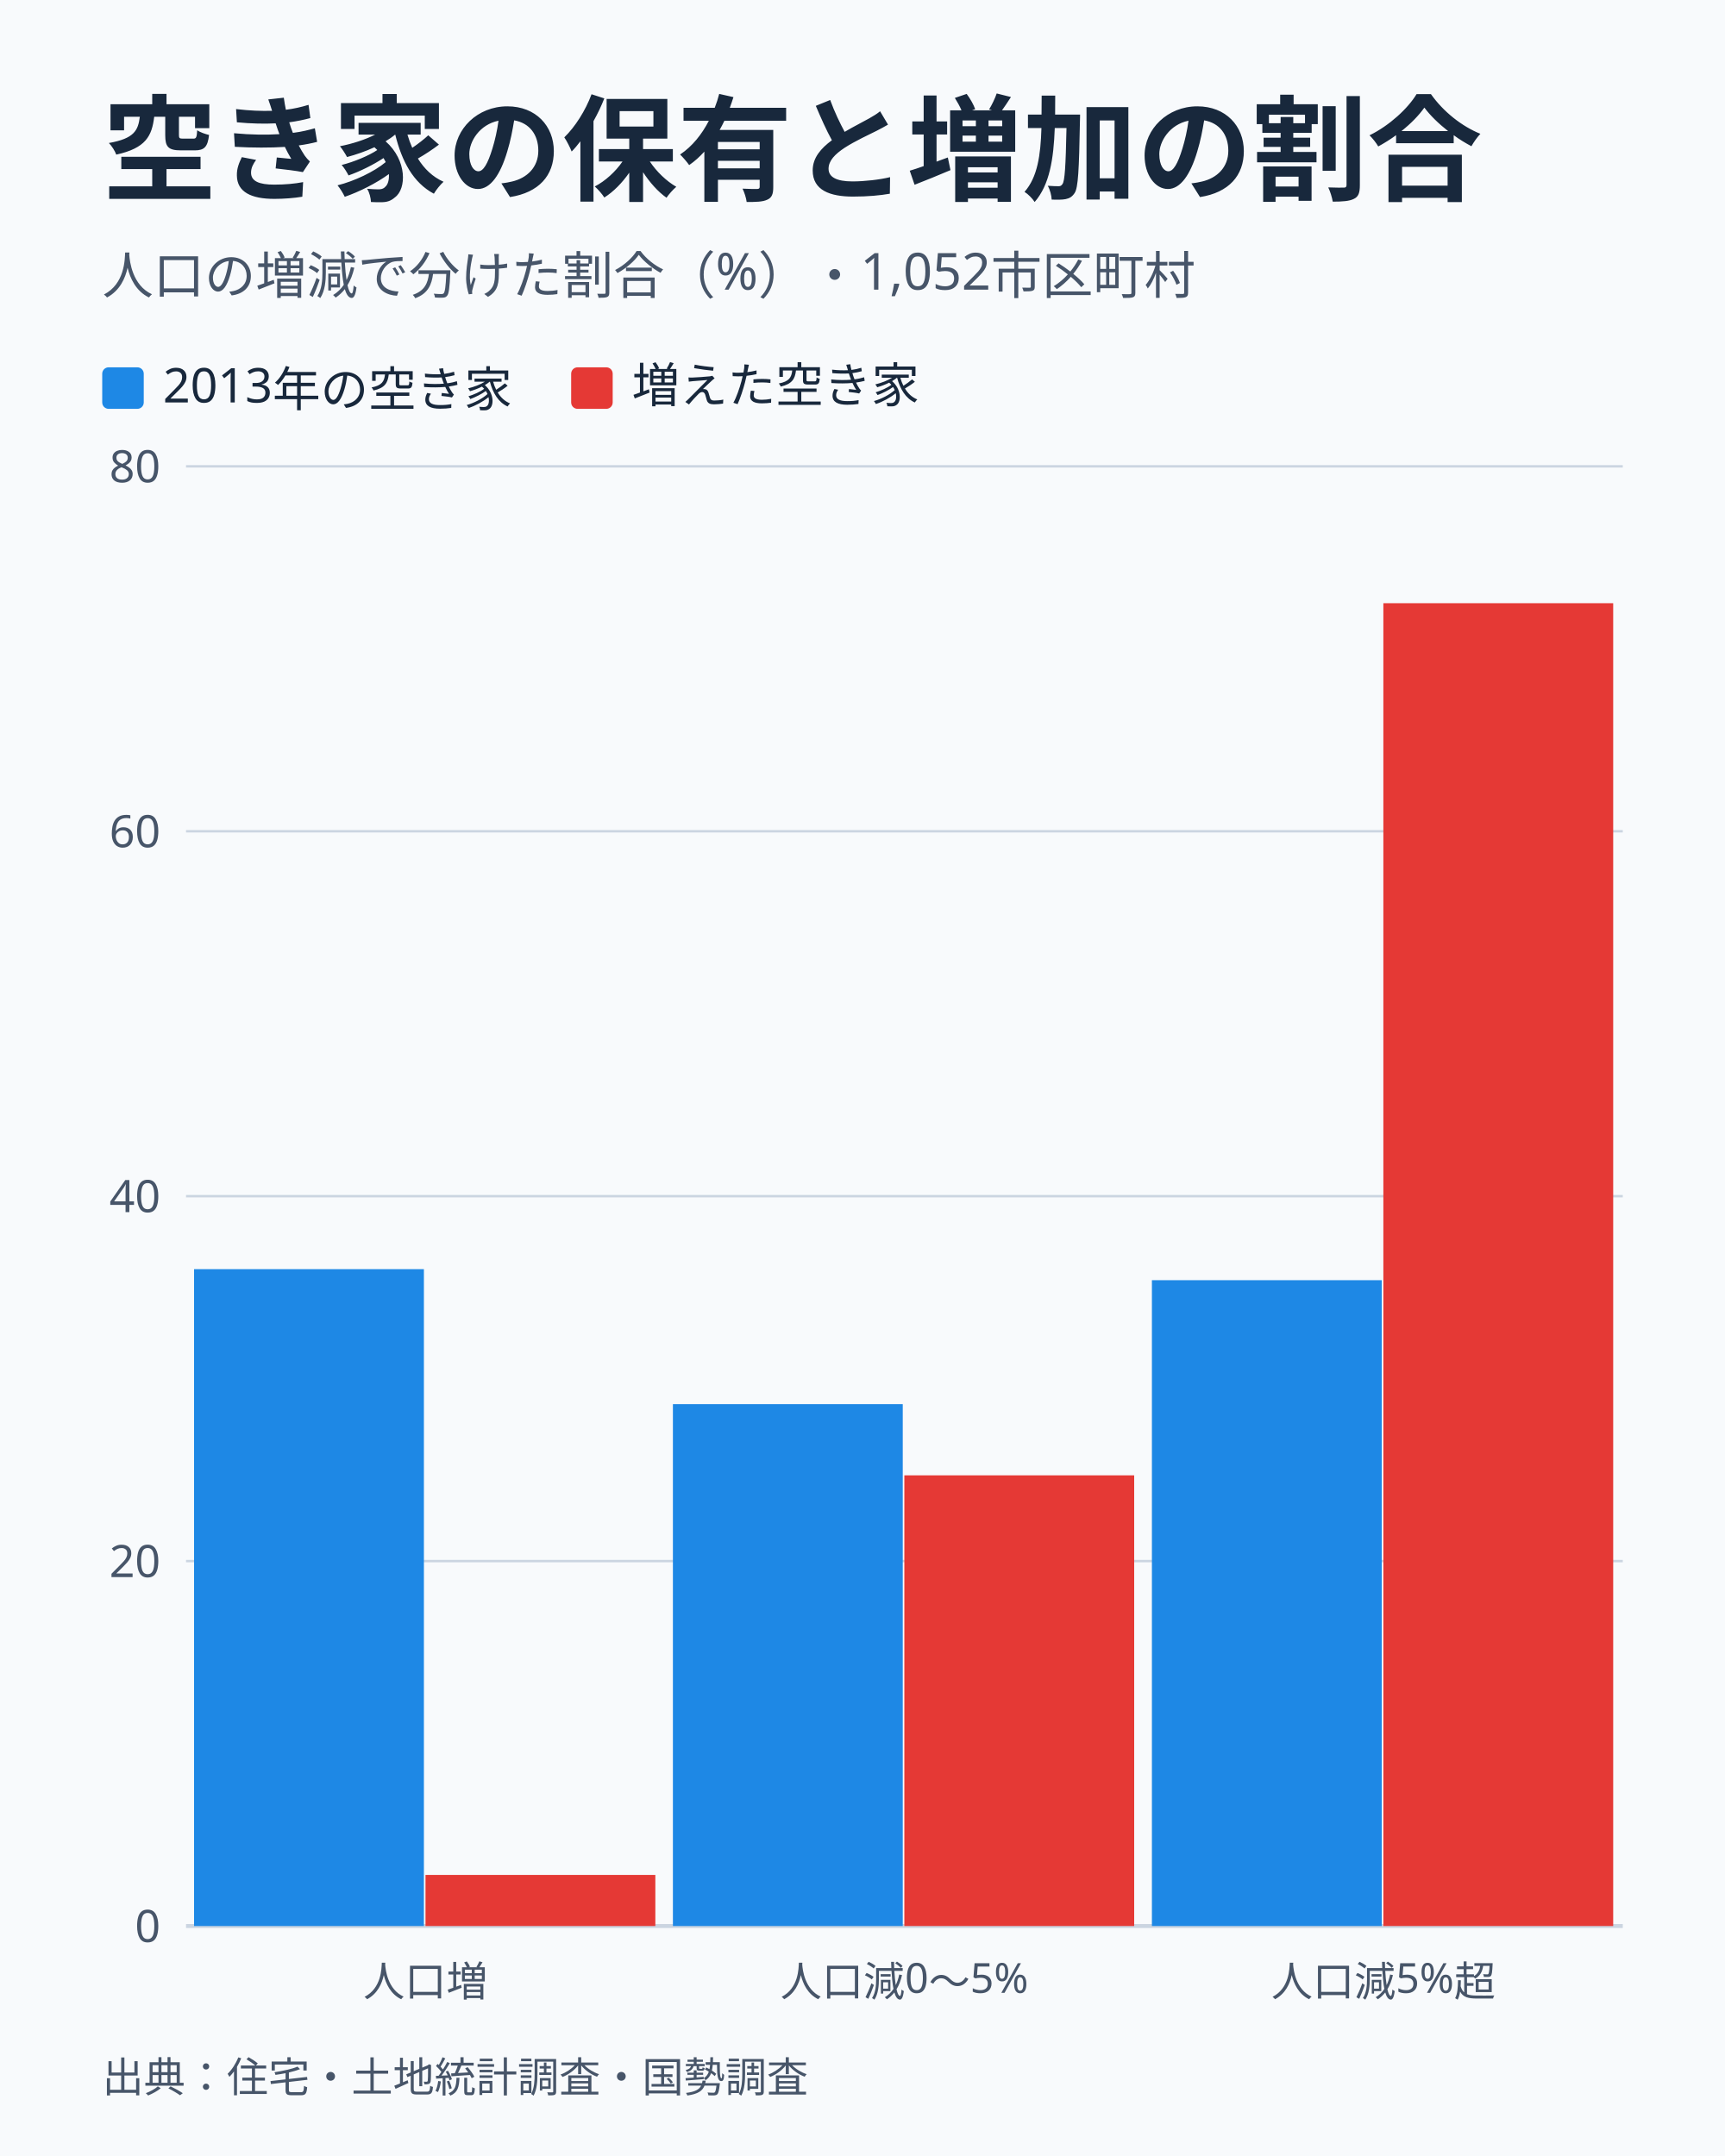
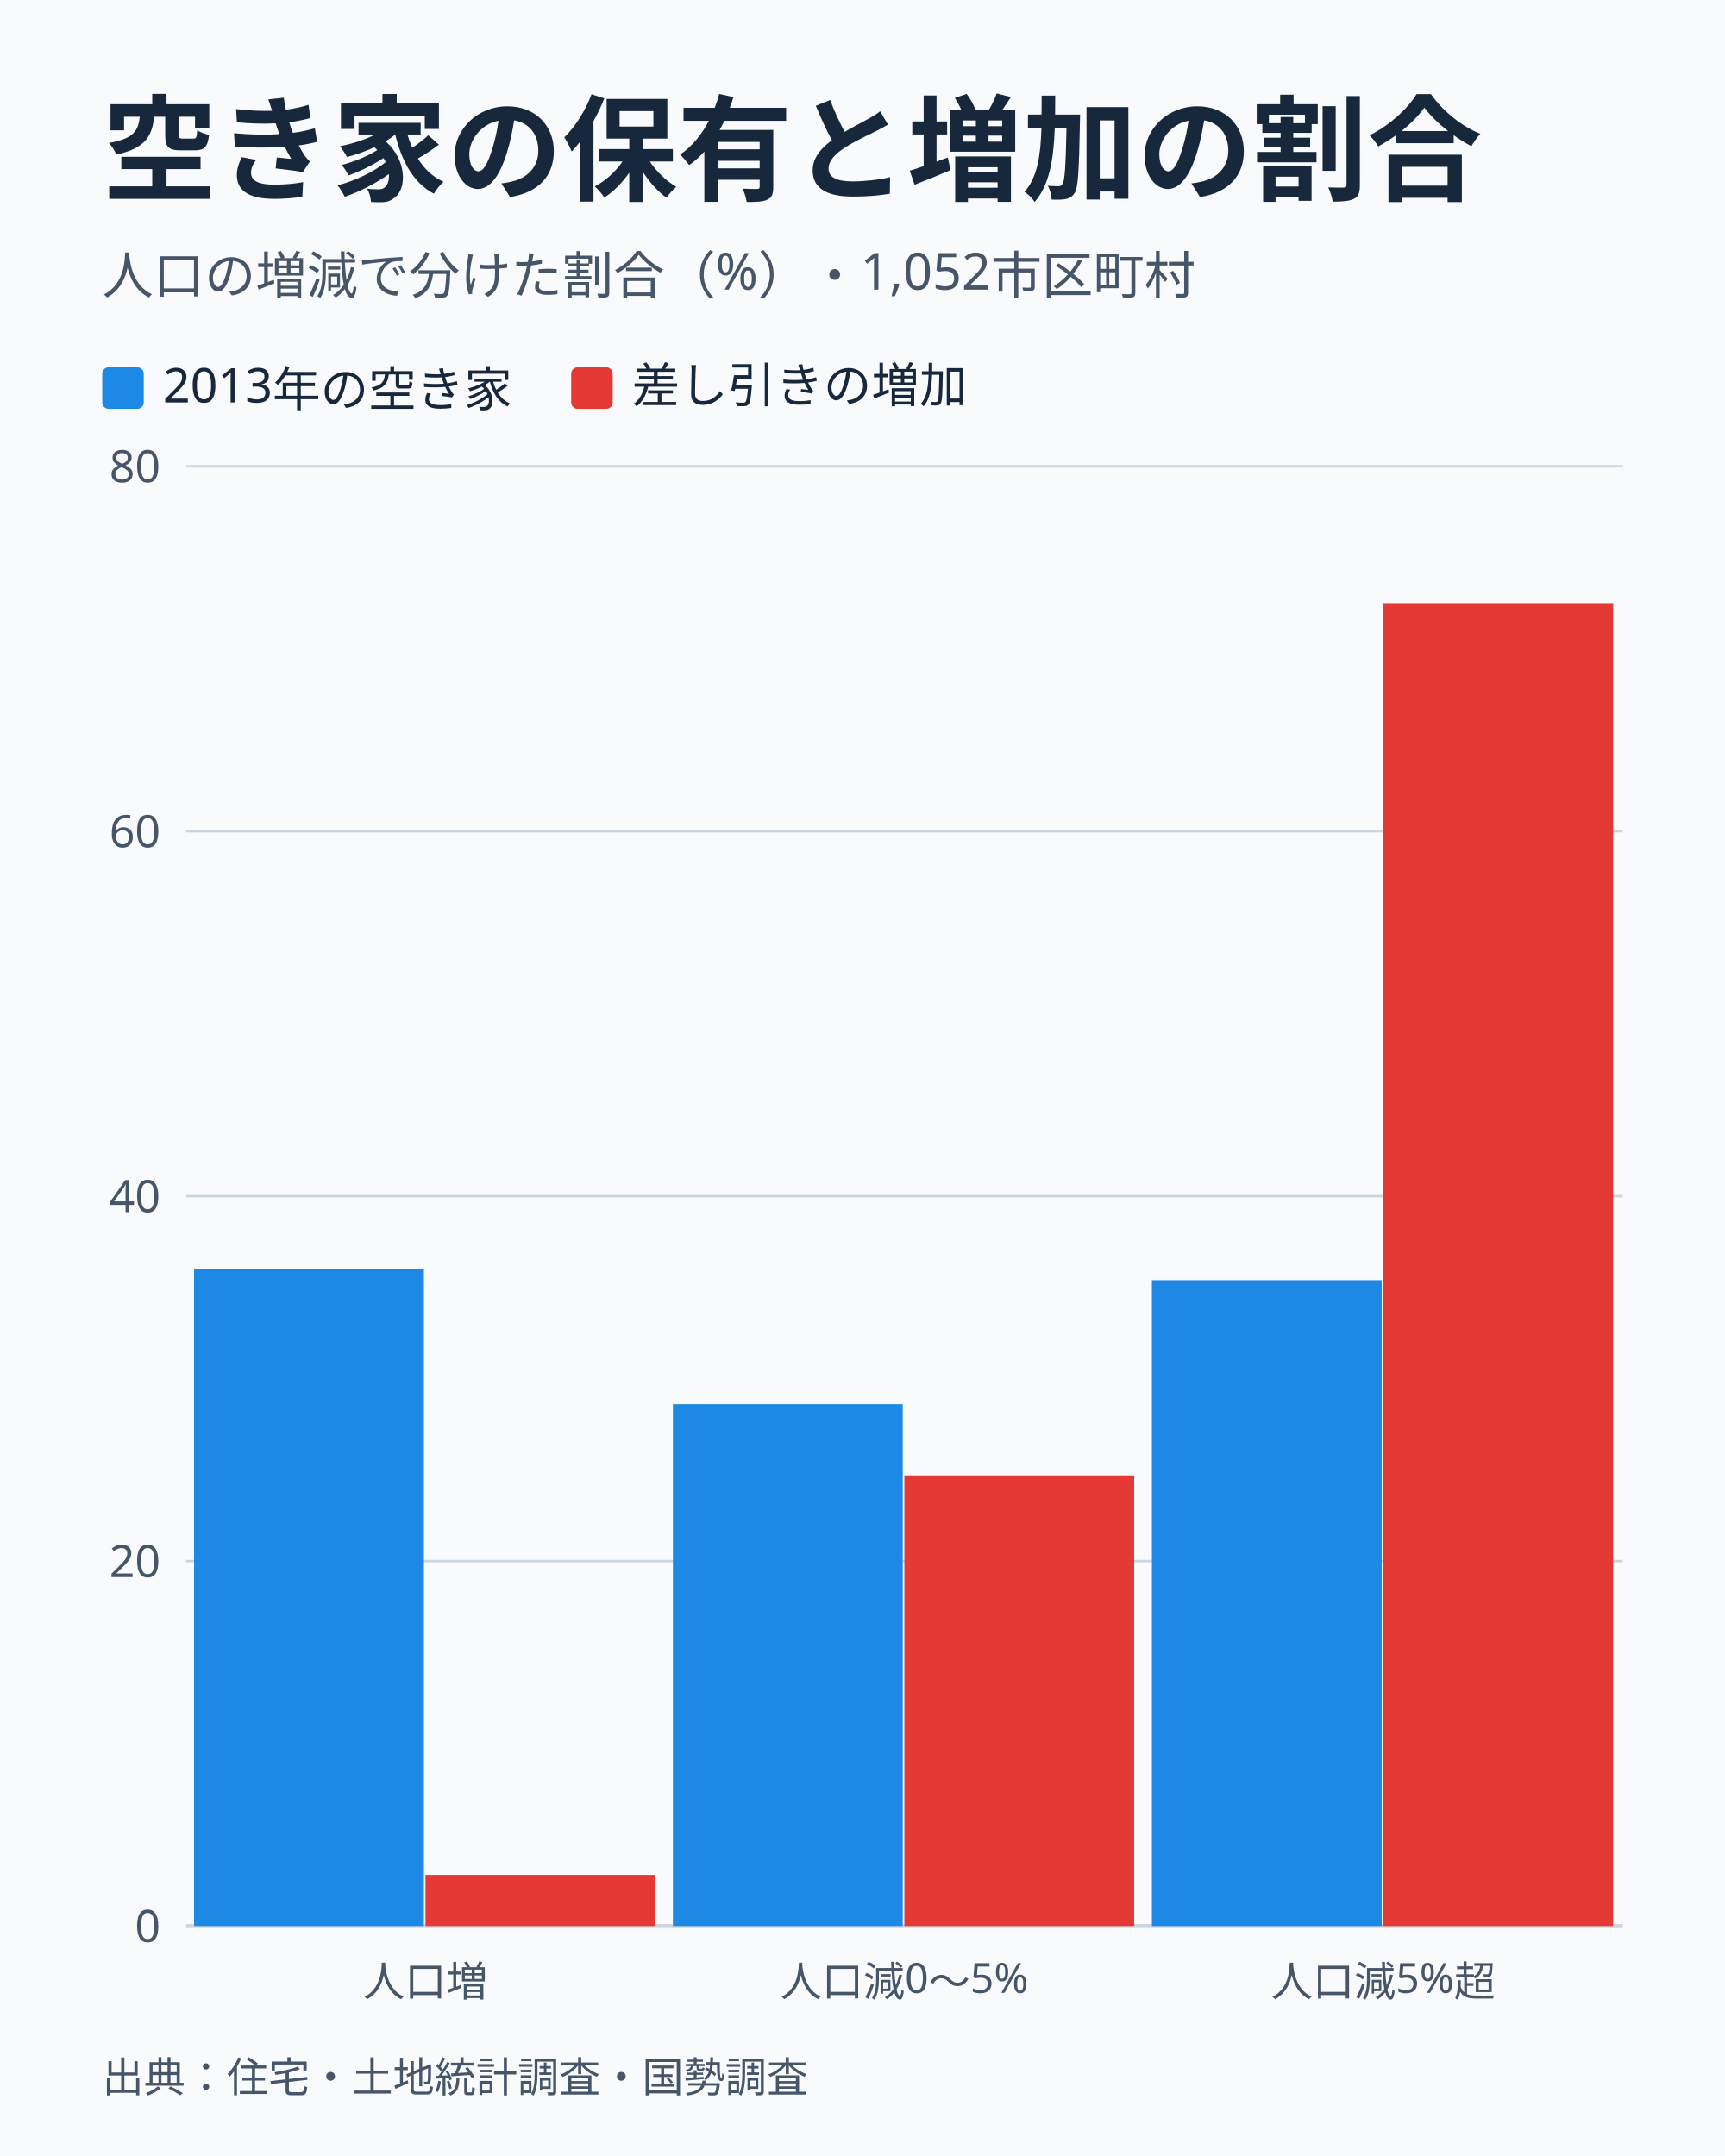
<svg xmlns="http://www.w3.org/2000/svg" width="1080" height="1350" viewBox="0 0 1080 1350" role="img" aria-label="空き家の保有と増加の割合" data-theme="light" data-image-template="grouped-bar">
  <rect width="1080" height="1350" fill="#F8FAFC" />
  <g font-family="'Noto Sans JP','Hiragino Kaku Gothic ProN','Yu Gothic',Meiryo,sans-serif" fill="#18283C">
    <text x="64" y="120" font-size="72" font-weight="700">空き家の保有と増加の割合</text>
    <text x="64" y="184" font-size="32" fill="#475569">人口の増減で分けた割合（%）・1,052市区町村</text>
    <rect x="64" y="230" width="26" height="26" rx="4" fill="#1e88e5" />
    <text x="102" y="252" font-size="30" fill="#18283C">2013年の空き家</text>
    <rect x="357.6" y="230" width="26" height="26" rx="4" fill="#e53935" />
-     <text x="395.6" y="252" font-size="30" fill="#18283C">増えた空き家</text>
+     <text x="395.6" y="252" font-size="30" fill="#18283C">差し引きの増加</text>
    <line x1="116.48" y1="1206" x2="1016" y2="1206" stroke="#CBD5E1" stroke-width="2.5" />
    <text x="100.48" y="1216" text-anchor="end" font-size="28" fill="#475569">0</text>
    <line x1="116.48" y1="977.5" x2="1016" y2="977.5" stroke="#CBD5E1" stroke-width="1.5" />
    <text x="100.48" y="987.5" text-anchor="end" font-size="28" fill="#475569">20</text>
    <line x1="116.48" y1="749" x2="1016" y2="749" stroke="#CBD5E1" stroke-width="1.5" />
    <text x="100.48" y="759" text-anchor="end" font-size="28" fill="#475569">40</text>
    <line x1="116.48" y1="520.5" x2="1016" y2="520.5" stroke="#CBD5E1" stroke-width="1.5" />
    <text x="100.48" y="530.5" text-anchor="end" font-size="28" fill="#475569">60</text>
    <line x1="116.48" y1="292" x2="1016" y2="292" stroke="#CBD5E1" stroke-width="1.5" />
    <text x="100.48" y="302" text-anchor="end" font-size="28" fill="#475569">80</text>
    <g data-group="人口増">
      <rect data-value="36" x="121.5" y="794.7" width="143.9" height="411.3" fill="#1e88e5" />
      <rect data-value="2.8" x="266.4" y="1174.0" width="143.9" height="32.0" fill="#e53935" />
      <text x="266.4" y="1250" text-anchor="middle" font-size="26" fill="#475569">人口増</text>
    </g>
    <g data-group="人口減0〜5%">
      <rect data-value="28.6" x="421.3" y="879.2" width="143.9" height="326.8" fill="#1e88e5" />
      <rect data-value="24.7" x="566.2" y="923.8" width="143.9" height="282.2" fill="#e53935" />
      <text x="566.2" y="1250" text-anchor="middle" font-size="26" fill="#475569">人口減0〜5%</text>
    </g>
    <g data-group="人口減5%超">
      <rect data-value="35.4" x="721.2" y="801.6" width="143.9" height="404.4" fill="#1e88e5" />
      <rect data-value="72.5" x="866.1" y="377.7" width="143.9" height="828.3" fill="#e53935" />
      <text x="866.1" y="1250" text-anchor="middle" font-size="26" fill="#475569">人口減5%超</text>
    </g>
    <text x="64" y="1310" font-size="26" fill="#475569">出典：住宅・土地統計調査・国勢調査</text>
  </g>
</svg>
